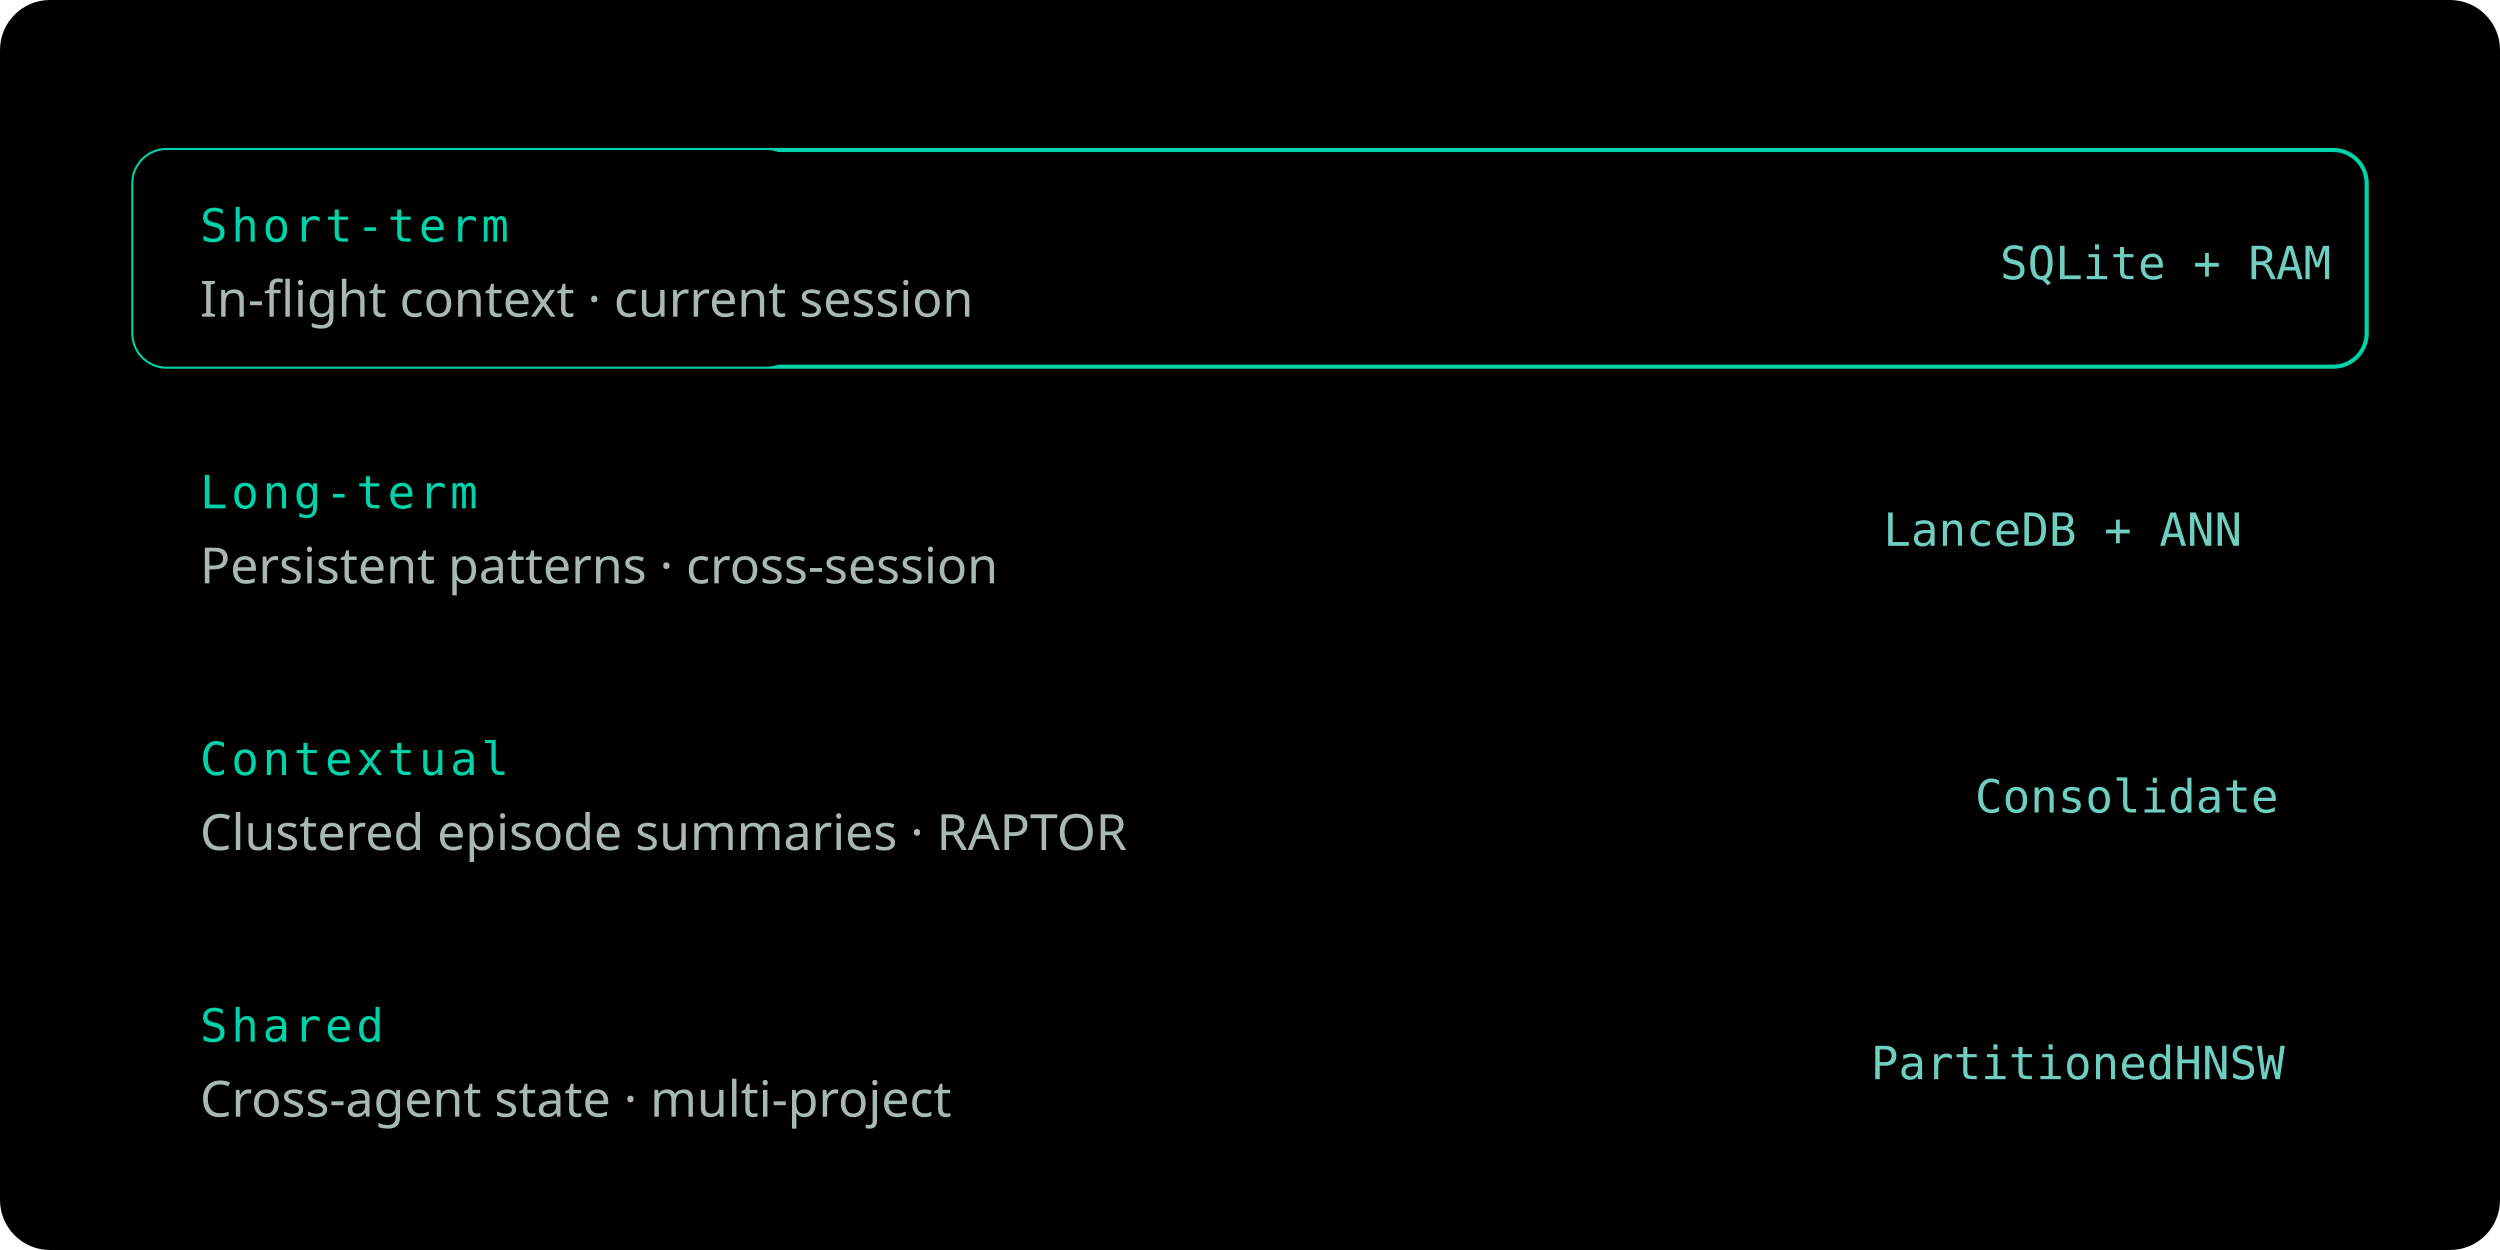
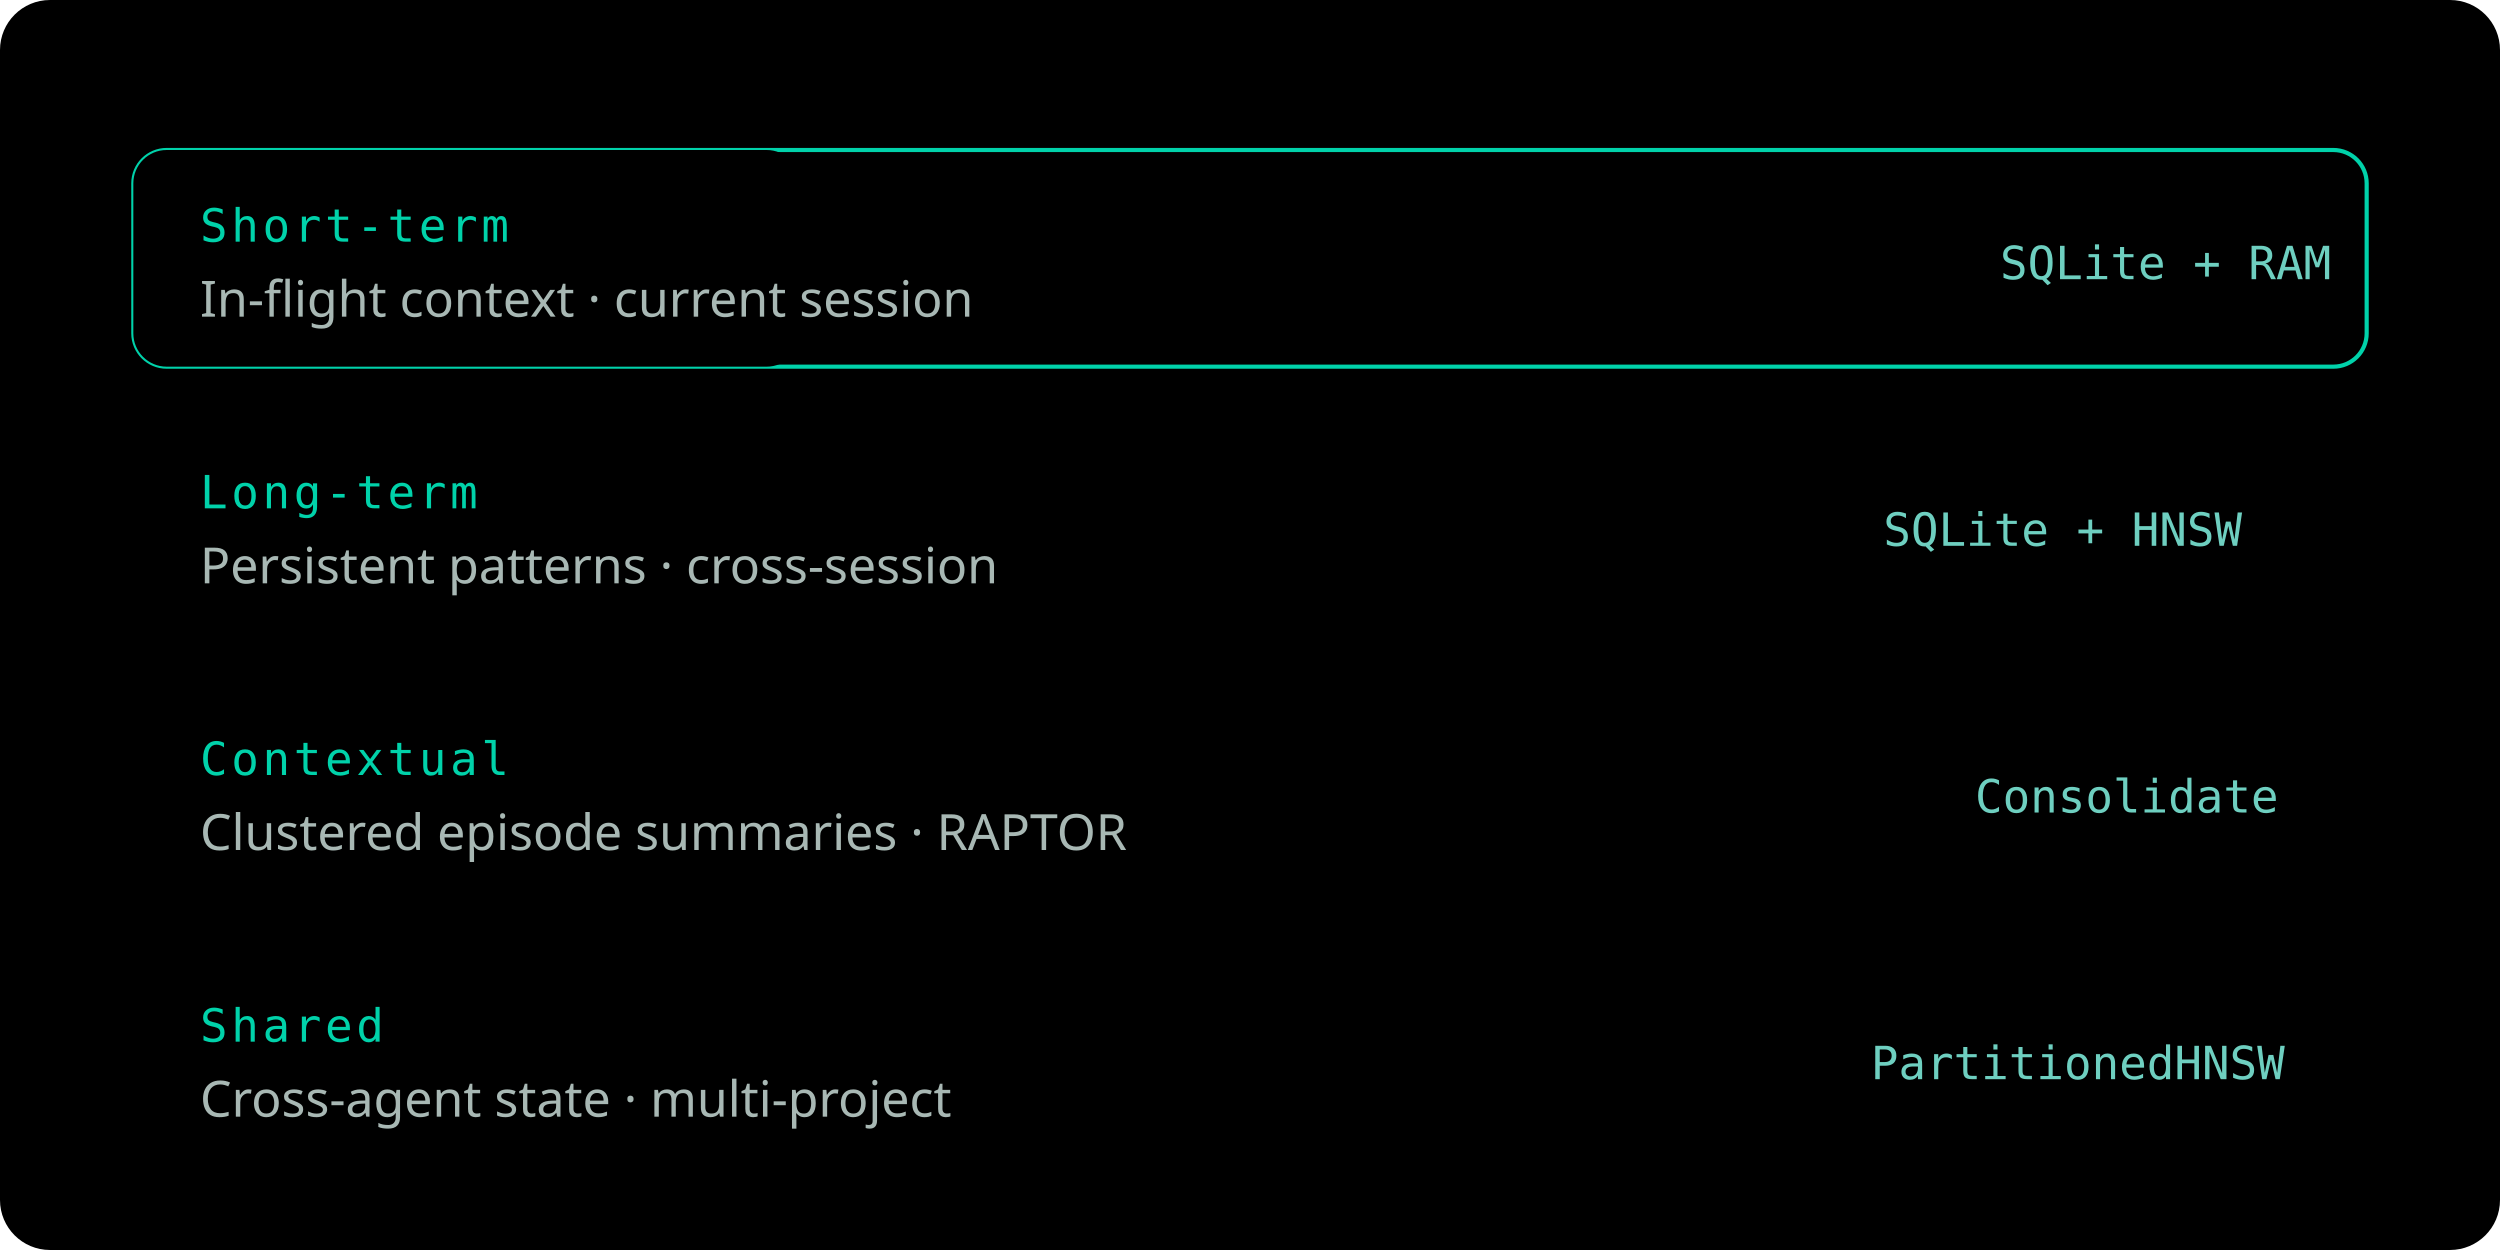
<svg xmlns="http://www.w3.org/2000/svg" viewBox="0 0 600 300" width="600" height="300">
  <defs>
    <radialGradient id="node-glow" cx="50%" cy="50%" r="50%">
      <stop offset="0%" stop-color="#00D2AA" stop-opacity="0.3" />
      <stop offset="100%" stop-color="#00D2AA" stop-opacity="0" />
    </radialGradient>
    <style>
      .tier-label { font-family: 'Space Grotesk', monospace, sans-serif; font-size: 11px; fill: #00D2AA; letter-spacing: 0.08em; text-transform: uppercase; }
      .tier-desc { font-family: 'DM Sans', sans-serif; font-size: 12px; fill: #a8b8b4; }
      .tier-val { font-family: 'Fira Code', monospace; font-size: 11px; fill: #6ecfc0; }
    </style>
  </defs>
  <rect width="600" height="300" fill="oklch(11% 0.012 265)" rx="12" />
  <rect x="32" y="36" width="536" height="52" rx="8" fill="oklch(72% 0.22 168 / 0.08)" stroke="#00D2AA" stroke-width="1" />
  <rect x="32" y="36" width="160" height="52" rx="8" fill="oklch(72% 0.22 168 / 0.12)" />
  <text x="48" y="58" class="tier-label">Short-term</text>
  <text x="48" y="76" class="tier-desc">In-flight context · current session</text>
  <text x="480" y="67" class="tier-val">SQLite + RAM</text>
  <rect x="32" y="100" width="536" height="52" rx="8" fill="oklch(65% 0.16 295 / 0.07)" stroke="oklch(65% 0.16 295)" stroke-opacity="0.4" stroke-width="1" />
  <rect x="32" y="100" width="260" height="52" rx="8" fill="oklch(65% 0.16 295 / 0.10)" />
  <text x="48" y="122" class="tier-label" fill="oklch(65% 0.16 295)">Long-term</text>
  <text x="48" y="140" class="tier-desc">Persistent patterns · cross-session</text>
-   <text x="452" y="131" class="tier-val" fill="oklch(65% 0.16 295)">LanceDB + ANN</text>
+   <text x="452" y="131" class="tier-val" fill="oklch(65% 0.16 295)">SQLite + HNSW</text>
  <rect x="32" y="164" width="536" height="52" rx="8" fill="oklch(70% 0.18 60 / 0.07)" stroke="oklch(70% 0.18 60)" stroke-opacity="0.4" stroke-width="1" />
  <rect x="32" y="164" width="380" height="52" rx="8" fill="oklch(70% 0.18 60 / 0.10)" />
  <text x="48" y="186" class="tier-label" fill="oklch(70% 0.18 60)">Contextual</text>
  <text x="48" y="204" class="tier-desc">Clustered episode summaries · RAPTOR</text>
  <text x="474" y="195" class="tier-val" fill="oklch(70% 0.18 60)">Consolidate</text>
  <rect x="32" y="228" width="536" height="52" rx="8" fill="oklch(62% 0.20 22 / 0.07)" stroke="oklch(62% 0.20 22)" stroke-opacity="0.4" stroke-width="1" />
  <rect x="32" y="228" width="536" height="52" rx="8" fill="oklch(62% 0.20 22 / 0.10)" />
  <text x="48" y="250" class="tier-label" fill="oklch(62% 0.20 22)">Shared</text>
  <text x="48" y="268" class="tier-desc">Cross-agent state · multi-project</text>
  <text x="449" y="259" class="tier-val" fill="oklch(62% 0.20 22)">PartitionedHNSW</text>
-   <text x="300" y="22" text-anchor="middle" font-family="'Space Grotesk', sans-serif" font-size="11px" fill="oklch(55% 0.010 265)" letter-spacing="0.05em">MEMORY PALACE — 150×–12,500× FASTER SEARCH VIA HNSW</text>
+   <text x="300" y="22" text-anchor="middle" font-family="'Space Grotesk', sans-serif" font-size="11px" fill="oklch(55% 0.010 265)" letter-spacing="0.05em">MEMORY PALACE — FOUR-TIER LOCAL RECALL</text>
</svg>
